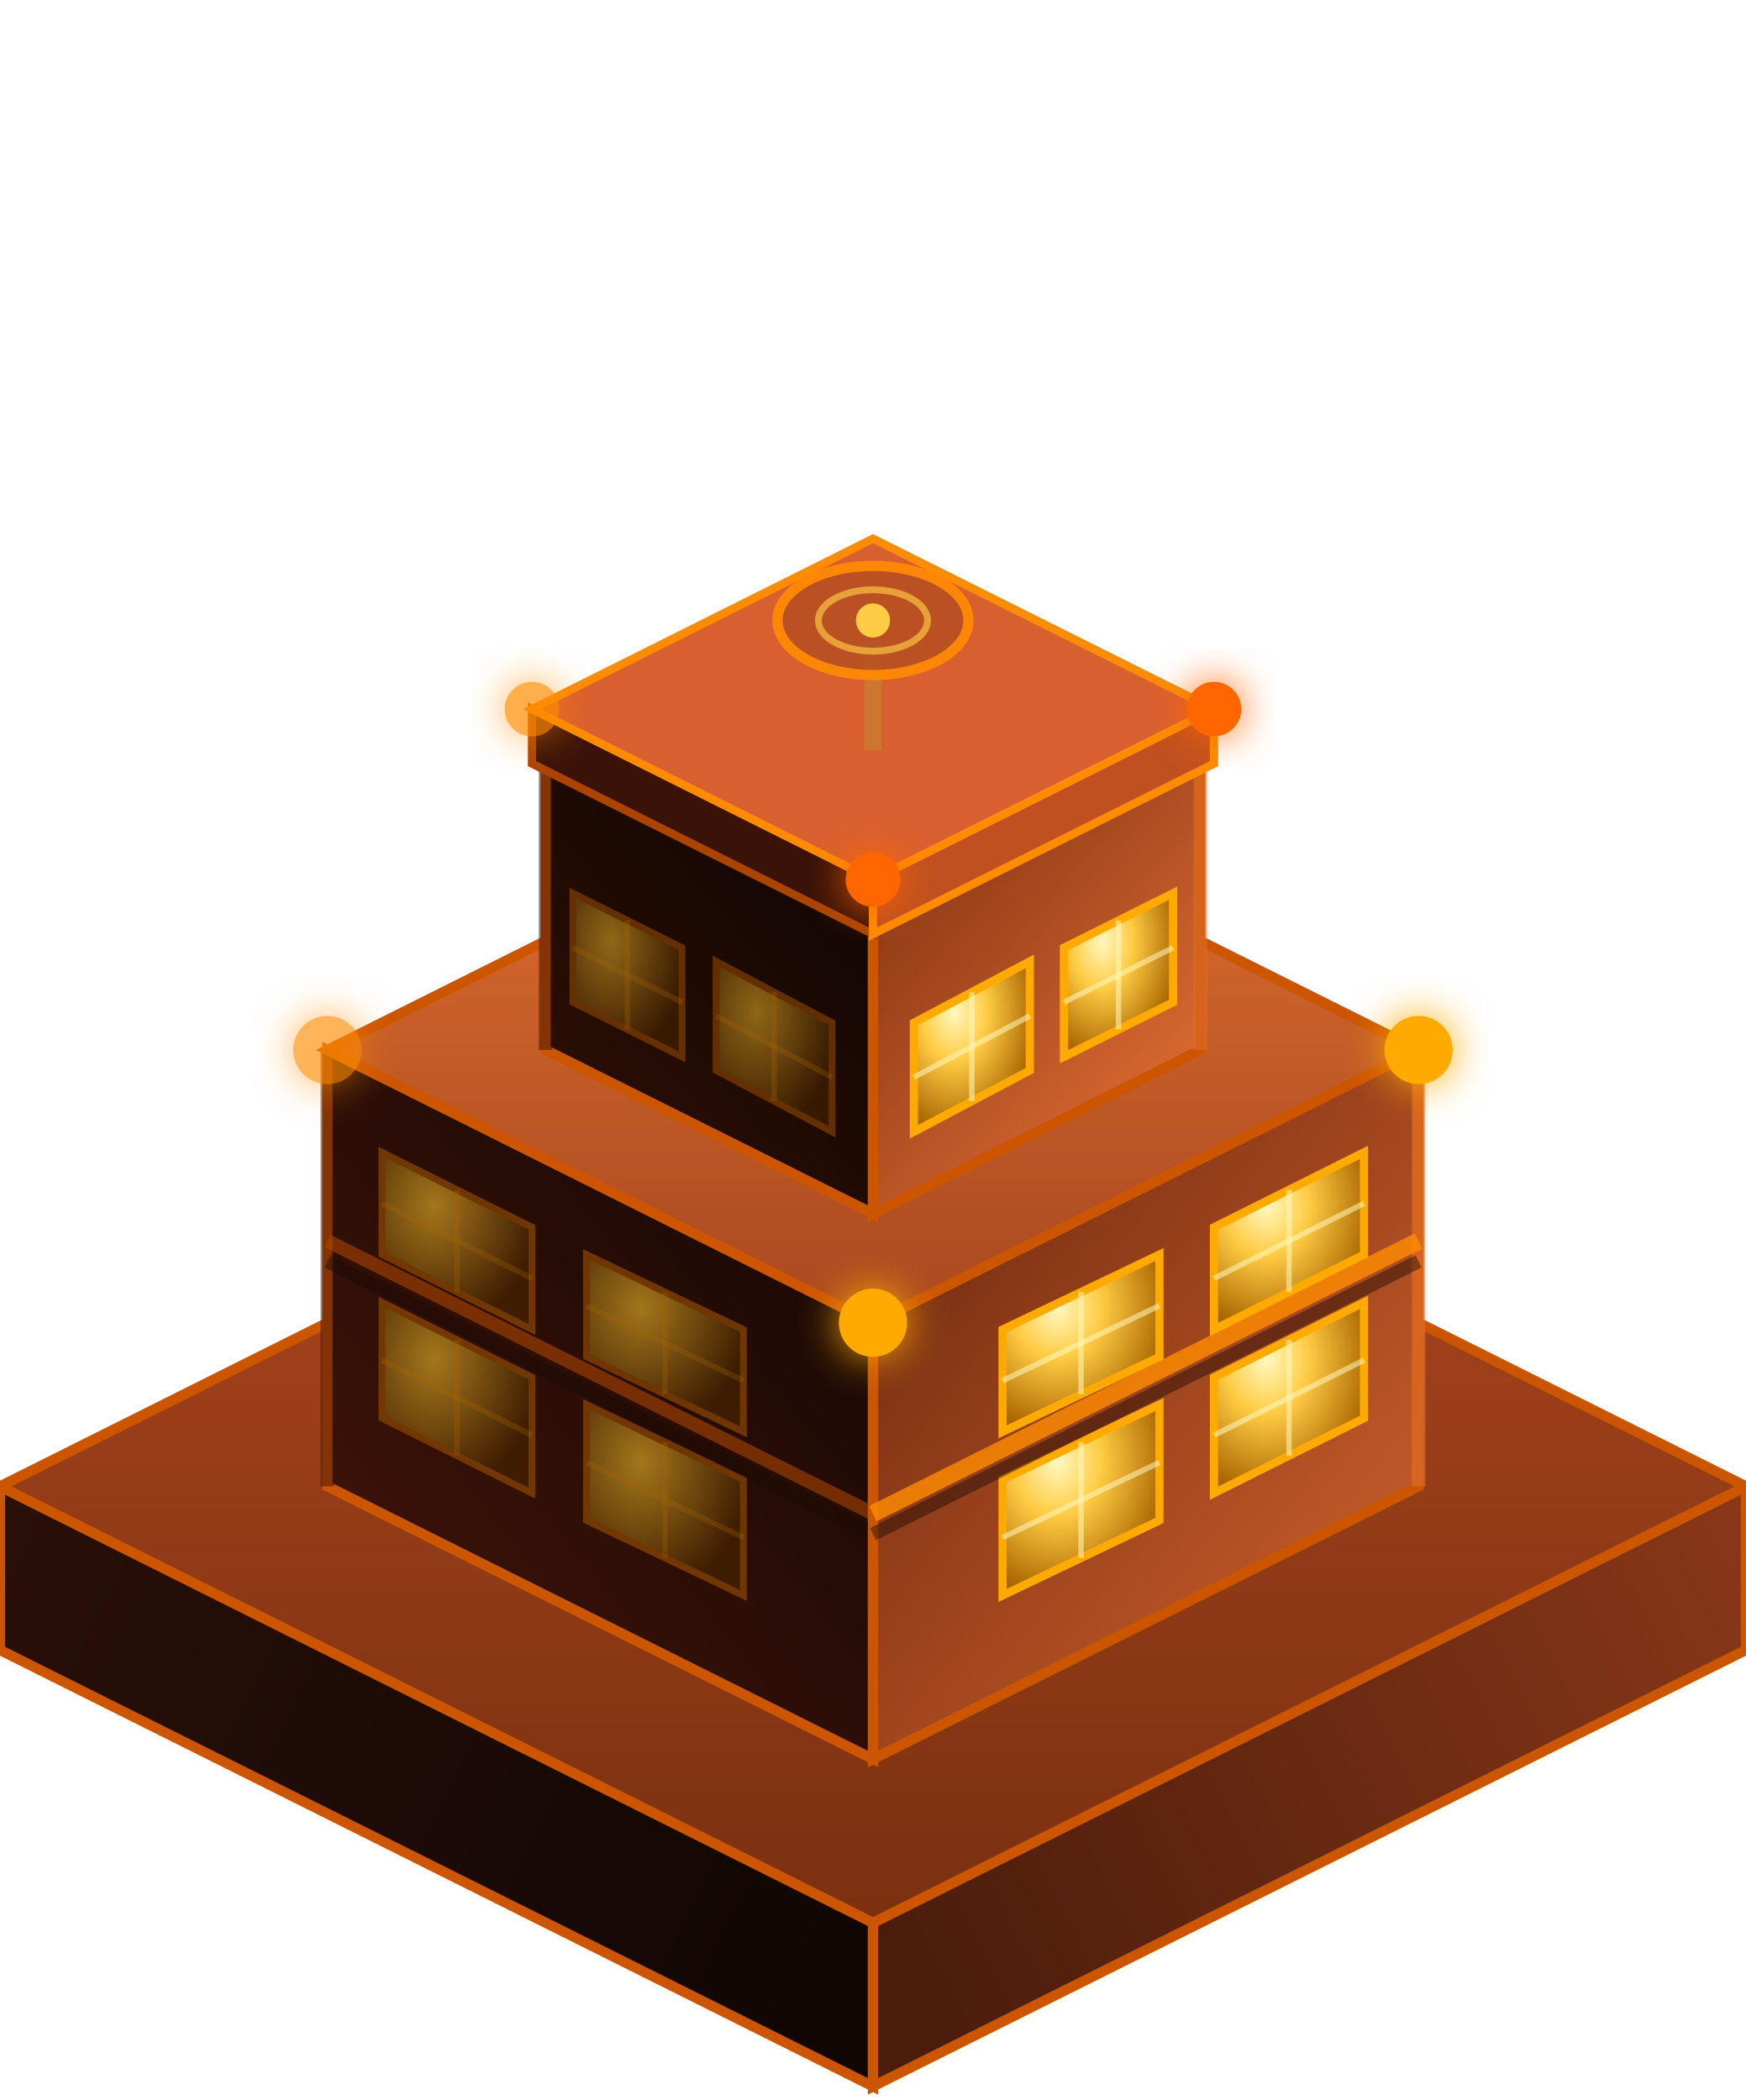
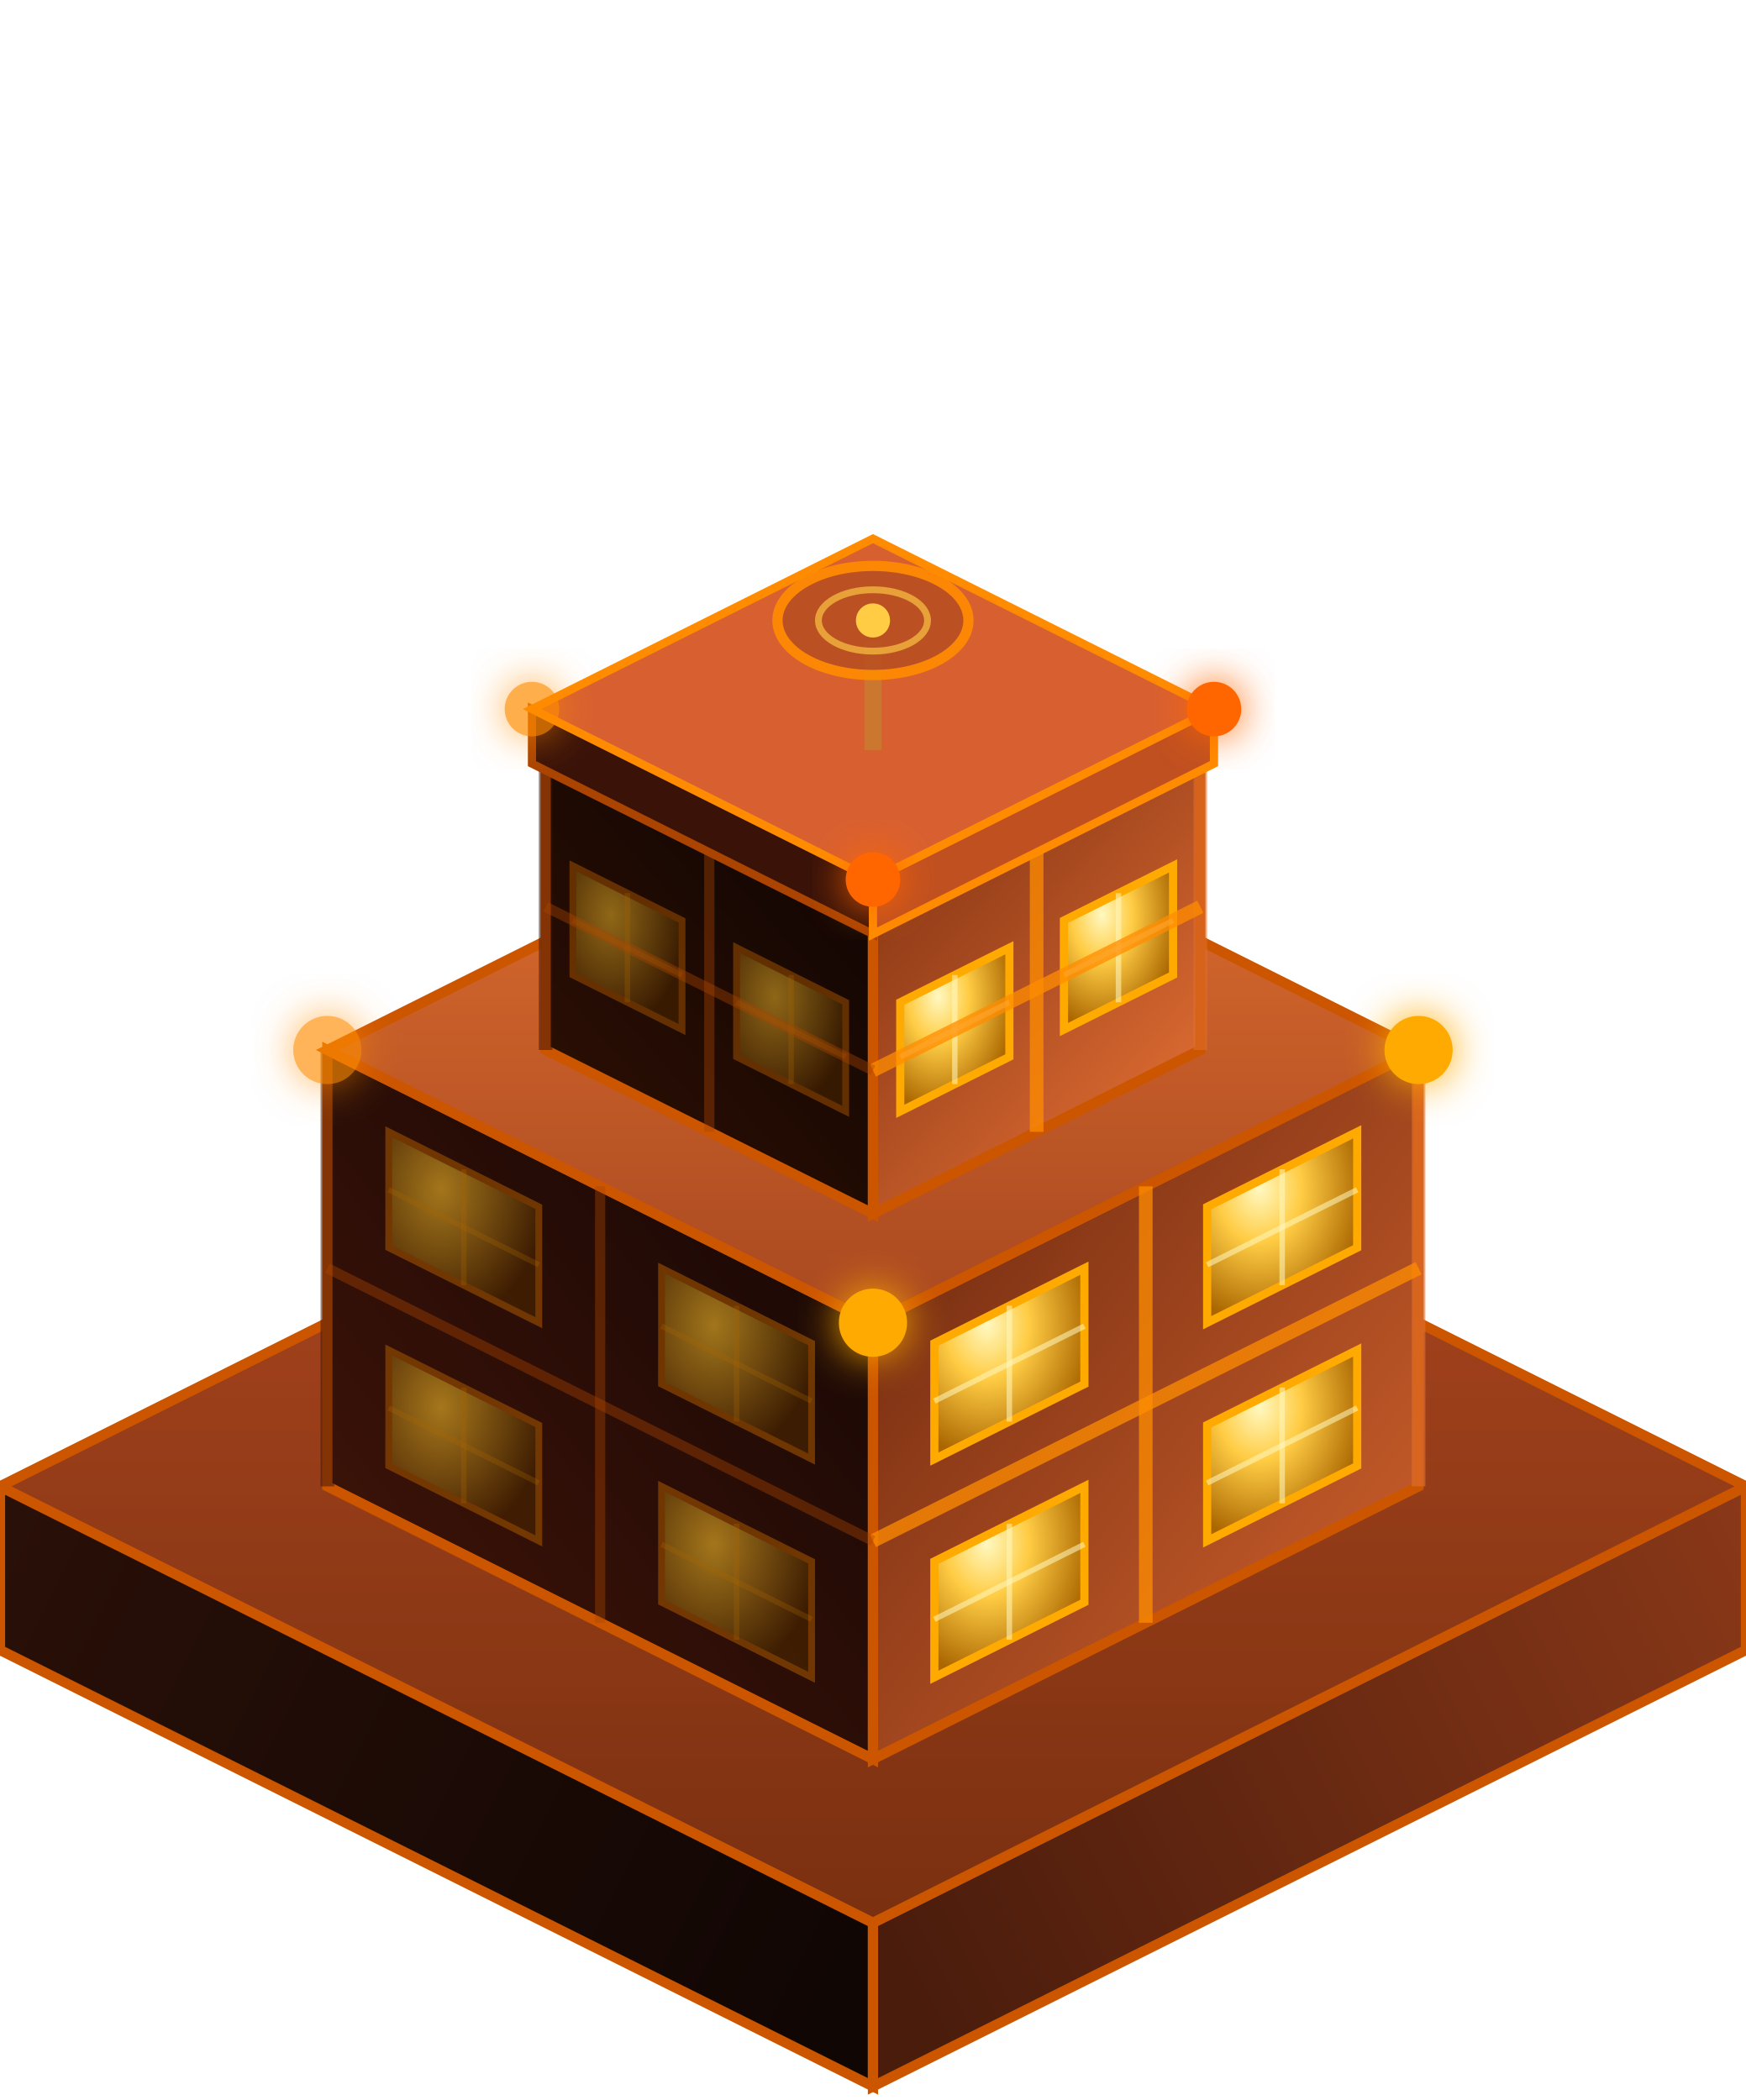
<svg xmlns="http://www.w3.org/2000/svg" viewBox="-128 -178 256 308" width="256" height="308">
  <defs>
    <linearGradient id="fR" gradientUnits="userSpaceOnUse" x1="128" y1="40" x2="0" y2="104">
      <stop offset="0%" stop-color="#8a3818" />
      <stop offset="100%" stop-color="#4a1c0c" />
    </linearGradient>
    <linearGradient id="fL" gradientUnits="userSpaceOnUse" x1="-128" y1="40" x2="0" y2="104">
      <stop offset="0%" stop-color="#2a1008" />
      <stop offset="100%" stop-color="#100604" />
    </linearGradient>
    <linearGradient id="fT" gradientUnits="userSpaceOnUse" x1="0" y1="-24" x2="0" y2="104">
      <stop offset="0%" stop-color="#b04820" />
      <stop offset="100%" stop-color="#7a3010" />
    </linearGradient>
    <linearGradient id="aR" gradientUnits="userSpaceOnUse" x1="80" y1="16" x2="0" y2="-48">
      <stop offset="0%" stop-color="#c05828" />
      <stop offset="60%" stop-color="#8c3a18" />
      <stop offset="100%" stop-color="#5c2008" />
    </linearGradient>
    <linearGradient id="aL" gradientUnits="userSpaceOnUse" x1="-80" y1="16" x2="0" y2="-48">
      <stop offset="0%" stop-color="#3a1208" />
      <stop offset="100%" stop-color="#120604" />
    </linearGradient>
    <linearGradient id="aT" gradientUnits="userSpaceOnUse" x1="0" y1="-88" x2="0" y2="-8">
      <stop offset="0%" stop-color="#e07030" />
      <stop offset="100%" stop-color="#a84820" />
    </linearGradient>
    <linearGradient id="bR" gradientUnits="userSpaceOnUse" x1="48" y1="-64" x2="0" y2="-106">
      <stop offset="0%" stop-color="#d86830" />
      <stop offset="50%" stop-color="#a84a20" />
      <stop offset="100%" stop-color="#7c3010" />
    </linearGradient>
    <linearGradient id="bL" gradientUnits="userSpaceOnUse" x1="-48" y1="-64" x2="0" y2="-106">
      <stop offset="0%" stop-color="#2a0e04" />
      <stop offset="100%" stop-color="#0c0402" />
    </linearGradient>
    <linearGradient id="bT" gradientUnits="userSpaceOnUse" x1="0" y1="-130" x2="0" y2="-82">
      <stop offset="0%" stop-color="#f07840" />
      <stop offset="100%" stop-color="#c05a28" />
    </linearGradient>
    <radialGradient id="winW" cx="35%" cy="30%" r="70%">
      <stop offset="0%" stop-color="#fff8c0" />
      <stop offset="40%" stop-color="#ffcc44" />
      <stop offset="100%" stop-color="#aa6600" />
    </radialGradient>
    <radialGradient id="winD" cx="35%" cy="30%" r="70%">
      <stop offset="0%" stop-color="#cc9922" />
      <stop offset="100%" stop-color="#442200" />
    </radialGradient>
    <filter id="glow" x="-60%" y="-60%" width="220%" height="220%">
      <feGaussianBlur stdDeviation="3" result="blur" />
      <feMerge>
        <feMergeNode in="blur" />
        <feMergeNode in="SourceGraphic" />
      </feMerge>
    </filter>
    <filter id="softglow" x="-80%" y="-80%" width="260%" height="260%">
      <feGaussianBlur stdDeviation="5" result="blur" />
      <feMerge>
        <feMergeNode in="blur" />
        <feMergeNode in="SourceGraphic" />
      </feMerge>
    </filter>
  </defs>
  <polygon points="-128,64 0,128 0,104 -128,40" fill="url(#fL)" stroke="#cc5500" stroke-width="1.5" />
  <polygon points="128,64 0,128 0,104 128,40" fill="url(#fR)" stroke="#cc5500" stroke-width="1.5" />
  <polygon points="0,-24 128,40 0,104 -128,40" fill="url(#fT)" stroke="#cc5500" stroke-width="1.5" />
  <g transform="translate(0, 24)">
    <polygon points="-80,16 0,56 0,-8 -80,-48" fill="url(#aL)" stroke="#cc5500" stroke-width="1.5" />
    <line x1="-80" y1="16" x2="-80" y2="-48" stroke="#3a1208" stroke-width="2" opacity="0.5" />
-     <polygon points="-72,6 -50,17 -50,0 -72,-11" fill="url(#winD)" stroke="#884400" stroke-width="1" opacity="0.75" />
-     <line x1="-61" y1="-5.5" x2="-61" y2="11.5" stroke="#aa6600" stroke-width="0.8" opacity="0.28" />
-     <line x1="-72" y1="-2.5" x2="-50" y2="8.5" stroke="#aa6600" stroke-width="0.8" opacity="0.28" />
-     <polygon points="-42,21 -19,32 -19,15 -42,4" fill="url(#winD)" stroke="#884400" stroke-width="1" opacity="0.75" />
-     <line x1="-30.5" y1="9.5" x2="-30.5" y2="26.5" stroke="#aa6600" stroke-width="0.8" opacity="0.28" />
-     <line x1="-42" y1="12.5" x2="-19" y2="23.5" stroke="#aa6600" stroke-width="0.8" opacity="0.28" />
-     <line x1="-80" y1="-20" x2="0" y2="20" stroke="#aa4400" stroke-width="2" opacity="0.6" />
-     <line x1="-80" y1="-17" x2="0" y2="23" stroke="#1a0804" stroke-width="2" opacity="0.45" />
-     <polygon points="-72,-18 -50,-7 -50,-22 -72,-33" fill="url(#winD)" stroke="#884400" stroke-width="1" opacity="0.75" />
-     <line x1="-61" y1="-27.5" x2="-61" y2="-12.5" stroke="#aa6600" stroke-width="0.8" opacity="0.28" />
-     <line x1="-72" y1="-25.5" x2="-50" y2="-14.5" stroke="#aa6600" stroke-width="0.8" opacity="0.28" />
-     <polygon points="-42,-3 -19,8 -19,-7 -42,-18" fill="url(#winD)" stroke="#884400" stroke-width="1" opacity="0.75" />
-     <line x1="-30.5" y1="-12.5" x2="-30.5" y2="2.5" stroke="#aa6600" stroke-width="0.8" opacity="0.28" />
-     <line x1="-42" y1="-10.5" x2="-19" y2="0.5" stroke="#aa6600" stroke-width="0.8" opacity="0.28" />
+     <polygon points="-71,13 -49,24 -49,7 -71,-4" fill="url(#winD)" stroke="#884400" stroke-width="1" opacity="0.75" />
+     <line x1="-60" y1="1.5" x2="-60" y2="18.5" stroke="#aa6600" stroke-width="0.8" opacity="0.28" />
+     <line x1="-71" y1="4.5" x2="-49" y2="15.5" stroke="#aa6600" stroke-width="0.8" opacity="0.28" />
+     <polygon points="-31,33 -9,44 -9,27 -31,16" fill="url(#winD)" stroke="#884400" stroke-width="1" opacity="0.75" />
+     <line x1="-20" y1="21.5" x2="-20" y2="38.5" stroke="#aa6600" stroke-width="0.8" opacity="0.28" />
+     <line x1="-31" y1="24.5" x2="-9" y2="35.5" stroke="#aa6600" stroke-width="0.8" opacity="0.28" />
+     <polygon points="-71,-19 -49,-8 -49,-25 -71,-36" fill="url(#winD)" stroke="#884400" stroke-width="1" opacity="0.75" />
+     <line x1="-60" y1="-30.5" x2="-60" y2="-13.5" stroke="#aa6600" stroke-width="0.8" opacity="0.28" />
+     <line x1="-71" y1="-27.5" x2="-49" y2="-16.5" stroke="#aa6600" stroke-width="0.8" opacity="0.28" />
+     <polygon points="-31,1 -9,12 -9,-5 -31,-16" fill="url(#winD)" stroke="#884400" stroke-width="1" opacity="0.75" />
+     <line x1="-20" y1="-10.5" x2="-20" y2="6.5" stroke="#aa6600" stroke-width="0.8" opacity="0.28" />
+     <line x1="-31" y1="-7.5" x2="-9" y2="3.5" stroke="#aa6600" stroke-width="0.8" opacity="0.28" />
    <polygon points="80,16 0,56 0,-8 80,-48" fill="url(#aR)" stroke="#cc5500" stroke-width="1.5" />
    <line x1="80" y1="16" x2="80" y2="-48" stroke="#e07030" stroke-width="2" opacity="0.6" />
-     <polygon points="72,6 50,17 50,0 72,-11" fill="url(#winW)" stroke="#ffaa00" stroke-width="1.2" />
-     <line x1="61" y1="11.5" x2="61" y2="-5.5" stroke="#fff8c0" stroke-width="0.8" opacity="0.55" />
-     <line x1="72" y1="-2.5" x2="50" y2="8.5" stroke="#fff8c0" stroke-width="0.8" opacity="0.55" />
-     <polygon points="42,21 19,32 19,15 42,4" fill="url(#winW)" stroke="#ffaa00" stroke-width="1.2" />
-     <line x1="30.5" y1="26.5" x2="30.5" y2="9.5" stroke="#fff8c0" stroke-width="0.8" opacity="0.55" />
-     <line x1="42" y1="12.5" x2="19" y2="23.5" stroke="#fff8c0" stroke-width="0.8" opacity="0.55" />
-     <line x1="80" y1="-20" x2="0" y2="20" stroke="#ff8c00" stroke-width="2.5" opacity="0.8" />
-     <line x1="80" y1="-17" x2="0" y2="23" stroke="#1a0804" stroke-width="2" opacity="0.45" />
-     <polygon points="72,-18 50,-7 50,-22 72,-33" fill="url(#winW)" stroke="#ffaa00" stroke-width="1.2" />
-     <line x1="61" y1="-12.5" x2="61" y2="-27.5" stroke="#fff8c0" stroke-width="0.8" opacity="0.55" />
-     <line x1="72" y1="-25.5" x2="50" y2="-14.5" stroke="#fff8c0" stroke-width="0.8" opacity="0.55" />
-     <polygon points="42,-3 19,8 19,-7 42,-18" fill="url(#winW)" stroke="#ffaa00" stroke-width="1.2" />
-     <line x1="30.5" y1="2.5" x2="30.5" y2="-12.5" stroke="#fff8c0" stroke-width="0.8" opacity="0.55" />
-     <line x1="42" y1="-10.5" x2="19" y2="0.5" stroke="#fff8c0" stroke-width="0.8" opacity="0.55" />
+     <polygon points="71,13 49,24 49,7 71,-4" fill="url(#winW)" stroke="#ffaa00" stroke-width="1.2" />
+     <line x1="60" y1="1.5" x2="60" y2="18.5" stroke="#fff8c0" stroke-width="0.8" opacity="0.55" />
+     <line x1="71" y1="4.5" x2="49" y2="15.5" stroke="#fff8c0" stroke-width="0.8" opacity="0.55" />
+     <polygon points="31,33 9,44 9,27 31,16" fill="url(#winW)" stroke="#ffaa00" stroke-width="1.2" />
+     <line x1="20" y1="21.5" x2="20" y2="38.5" stroke="#fff8c0" stroke-width="0.8" opacity="0.55" />
+     <line x1="31" y1="24.5" x2="9" y2="35.5" stroke="#fff8c0" stroke-width="0.8" opacity="0.55" />
+     <polygon points="71,-19 49,-8 49,-25 71,-36" fill="url(#winW)" stroke="#ffaa00" stroke-width="1.2" />
+     <line x1="60" y1="-30.5" x2="60" y2="-13.5" stroke="#fff8c0" stroke-width="0.8" opacity="0.55" />
+     <line x1="71" y1="-27.5" x2="49" y2="-16.5" stroke="#fff8c0" stroke-width="0.8" opacity="0.55" />
+     <polygon points="31,1 9,12 9,-5 31,-16" fill="url(#winW)" stroke="#ffaa00" stroke-width="1.2" />
+     <line x1="20" y1="-10.5" x2="20" y2="6.5" stroke="#fff8c0" stroke-width="0.8" opacity="0.55" />
+     <line x1="31" y1="-7.5" x2="9" y2="3.5" stroke="#fff8c0" stroke-width="0.8" opacity="0.55" />
    <polygon points="0,-88 80,-48 0,-8 -80,-48" fill="url(#aT)" stroke="#cc5500" stroke-width="1.5" />
+     <line x1="40" y1="-28" x2="40" y2="36" stroke="#ff8c00" stroke-width="2" opacity="0.75" />
+     <line x1="-40" y1="-28" x2="-40" y2="36" stroke="#aa4400" stroke-width="1.5" opacity="0.4" />
+     <line x1="80" y1="-16" x2="0" y2="24" stroke="#ff8c00" stroke-width="2" opacity="0.75" />
+     <line x1="0" y1="24" x2="-80" y2="-16" stroke="#aa4400" stroke-width="1.5" opacity="0.4" />
    <circle cx="80" cy="-48" r="5" fill="#ffaa00" filter="url(#glow)" />
    <circle cx="-80" cy="-48" r="5" fill="#ff8c00" filter="url(#glow)" opacity="0.65" />
    <circle cx="0" cy="-8" r="5" fill="#ffaa00" filter="url(#glow)" />
  </g>
  <g transform="translate(0, 40)">
    <polygon points="-48,-64 0,-40 0,-82 -48,-106" fill="url(#bL)" stroke="#cc5500" stroke-width="1.5" />
    <line x1="-48" y1="-64" x2="-48" y2="-106" stroke="#3a1208" stroke-width="2" opacity="0.5" />
-     <polygon points="-44,-71 -28,-63 -28,-79 -44,-87" fill="url(#winD)" stroke="#884400" stroke-width="1" opacity="0.65" />
-     <line x1="-36" y1="-83" x2="-36" y2="-67" stroke="#aa6600" stroke-width="0.8" opacity="0.28" />
-     <line x1="-44" y1="-79" x2="-28" y2="-71" stroke="#aa6600" stroke-width="0.8" opacity="0.28" />
-     <polygon points="-23,-61 -6,-52 -6,-68 -23,-77" fill="url(#winD)" stroke="#884400" stroke-width="1" opacity="0.65" />
-     <line x1="-14.5" y1="-72.5" x2="-14.5" y2="-56.5" stroke="#aa6600" stroke-width="0.8" opacity="0.28" />
-     <line x1="-23" y1="-69" x2="-6" y2="-60" stroke="#aa6600" stroke-width="0.8" opacity="0.28" />
+     <polygon points="-44,-75 -28,-67 -28,-83 -44,-91" fill="url(#winD)" stroke="#884400" stroke-width="1" opacity="0.65" />
+     <line x1="-36" y1="-87" x2="-36" y2="-71" stroke="#aa6600" stroke-width="0.8" opacity="0.28" />
+     <line x1="-44" y1="-83" x2="-28" y2="-75" stroke="#aa6600" stroke-width="0.8" opacity="0.28" />
+     <polygon points="-20,-63 -4,-55 -4,-71 -20,-79" fill="url(#winD)" stroke="#884400" stroke-width="1" opacity="0.65" />
+     <line x1="-12" y1="-75" x2="-12" y2="-59" stroke="#aa6600" stroke-width="0.8" opacity="0.28" />
+     <line x1="-20" y1="-71" x2="-4" y2="-63" stroke="#aa6600" stroke-width="0.8" opacity="0.28" />
    <polygon points="48,-64 0,-40 0,-82 48,-106" fill="url(#bR)" stroke="#cc5500" stroke-width="1.5" />
    <line x1="48" y1="-64" x2="48" y2="-106" stroke="#e07030" stroke-width="2" opacity="0.55" />
-     <polygon points="44,-71 28,-63 28,-79 44,-87" fill="url(#winW)" stroke="#ffaa00" stroke-width="1.2" />
-     <line x1="36" y1="-67" x2="36" y2="-83" stroke="#fff8c0" stroke-width="0.8" opacity="0.55" />
-     <line x1="44" y1="-79" x2="28" y2="-71" stroke="#fff8c0" stroke-width="0.8" opacity="0.55" />
-     <polygon points="23,-61 6,-52 6,-68 23,-77" fill="url(#winW)" stroke="#ffaa00" stroke-width="1.2" />
-     <line x1="14.5" y1="-56.5" x2="14.5" y2="-72.5" stroke="#fff8c0" stroke-width="0.8" opacity="0.55" />
-     <line x1="23" y1="-69" x2="6" y2="-60" stroke="#fff8c0" stroke-width="0.8" opacity="0.55" />
+     <polygon points="44,-75 28,-67 28,-83 44,-91" fill="url(#winW)" stroke="#ffaa00" stroke-width="1.2" />
+     <line x1="36" y1="-87" x2="36" y2="-71" stroke="#fff8c0" stroke-width="0.8" opacity="0.55" />
+     <line x1="44" y1="-83" x2="28" y2="-75" stroke="#fff8c0" stroke-width="0.8" opacity="0.55" />
+     <polygon points="20,-63 4,-55 4,-71 20,-79" fill="url(#winW)" stroke="#ffaa00" stroke-width="1.2" />
+     <line x1="12" y1="-75" x2="12" y2="-59" stroke="#fff8c0" stroke-width="0.8" opacity="0.55" />
+     <line x1="20" y1="-71" x2="4" y2="-63" stroke="#fff8c0" stroke-width="0.8" opacity="0.55" />
    <polygon points="0,-130 48,-106 0,-82 -48,-106" fill="url(#bT)" stroke="#cc5500" stroke-width="1.5" />
+     <line x1="24" y1="-94" x2="24" y2="-52" stroke="#ff8c00" stroke-width="2" opacity="0.75" />
+     <line x1="-24" y1="-94" x2="-24" y2="-52" stroke="#aa4400" stroke-width="1.5" opacity="0.4" />
+     <line x1="48" y1="-85" x2="0" y2="-61" stroke="#ff8c00" stroke-width="2" opacity="0.75" />
+     <line x1="0" y1="-61" x2="-48" y2="-85" stroke="#aa4400" stroke-width="1.5" opacity="0.4" />
  </g>
  <g transform="translate(0, 39)">
    <polygon points="-50,-105 0,-80 0,-88 -50,-113" fill="#3a1208" stroke="#aa4400" stroke-width="1.2" />
    <polygon points="50,-105 0,-80 0,-88 50,-113" fill="#c05020" stroke="#ff8c00" stroke-width="1.2" />
    <polygon points="0,-138 50,-113 0,-88 -50,-113" fill="#d86030" stroke="#ff8c00" stroke-width="1.2" />
    <circle cx="50" cy="-113" r="4" fill="#ff6600" filter="url(#glow)" />
    <circle cx="-50" cy="-113" r="4" fill="#ff8c00" filter="url(#glow)" opacity="0.7" />
    <circle cx="0" cy="-88" r="4" fill="#ff6600" filter="url(#glow)" />
    <g transform="translate(0, 25)">
      <line x1="0" y1="-132" x2="0" y2="-148" stroke="#cc7730" stroke-width="2.5" />
      <ellipse cx="0" cy="-151" rx="14" ry="8" fill="#b85020" stroke="#ff8c00" stroke-width="1.5" opacity="0.9" />
      <ellipse cx="0" cy="-151" rx="8" ry="4.5" fill="none" stroke="#ffcc44" stroke-width="1" opacity="0.65" />
      <circle cx="0" cy="-151" r="2.5" fill="#ffcc44" />
    </g>
  </g>
</svg>
